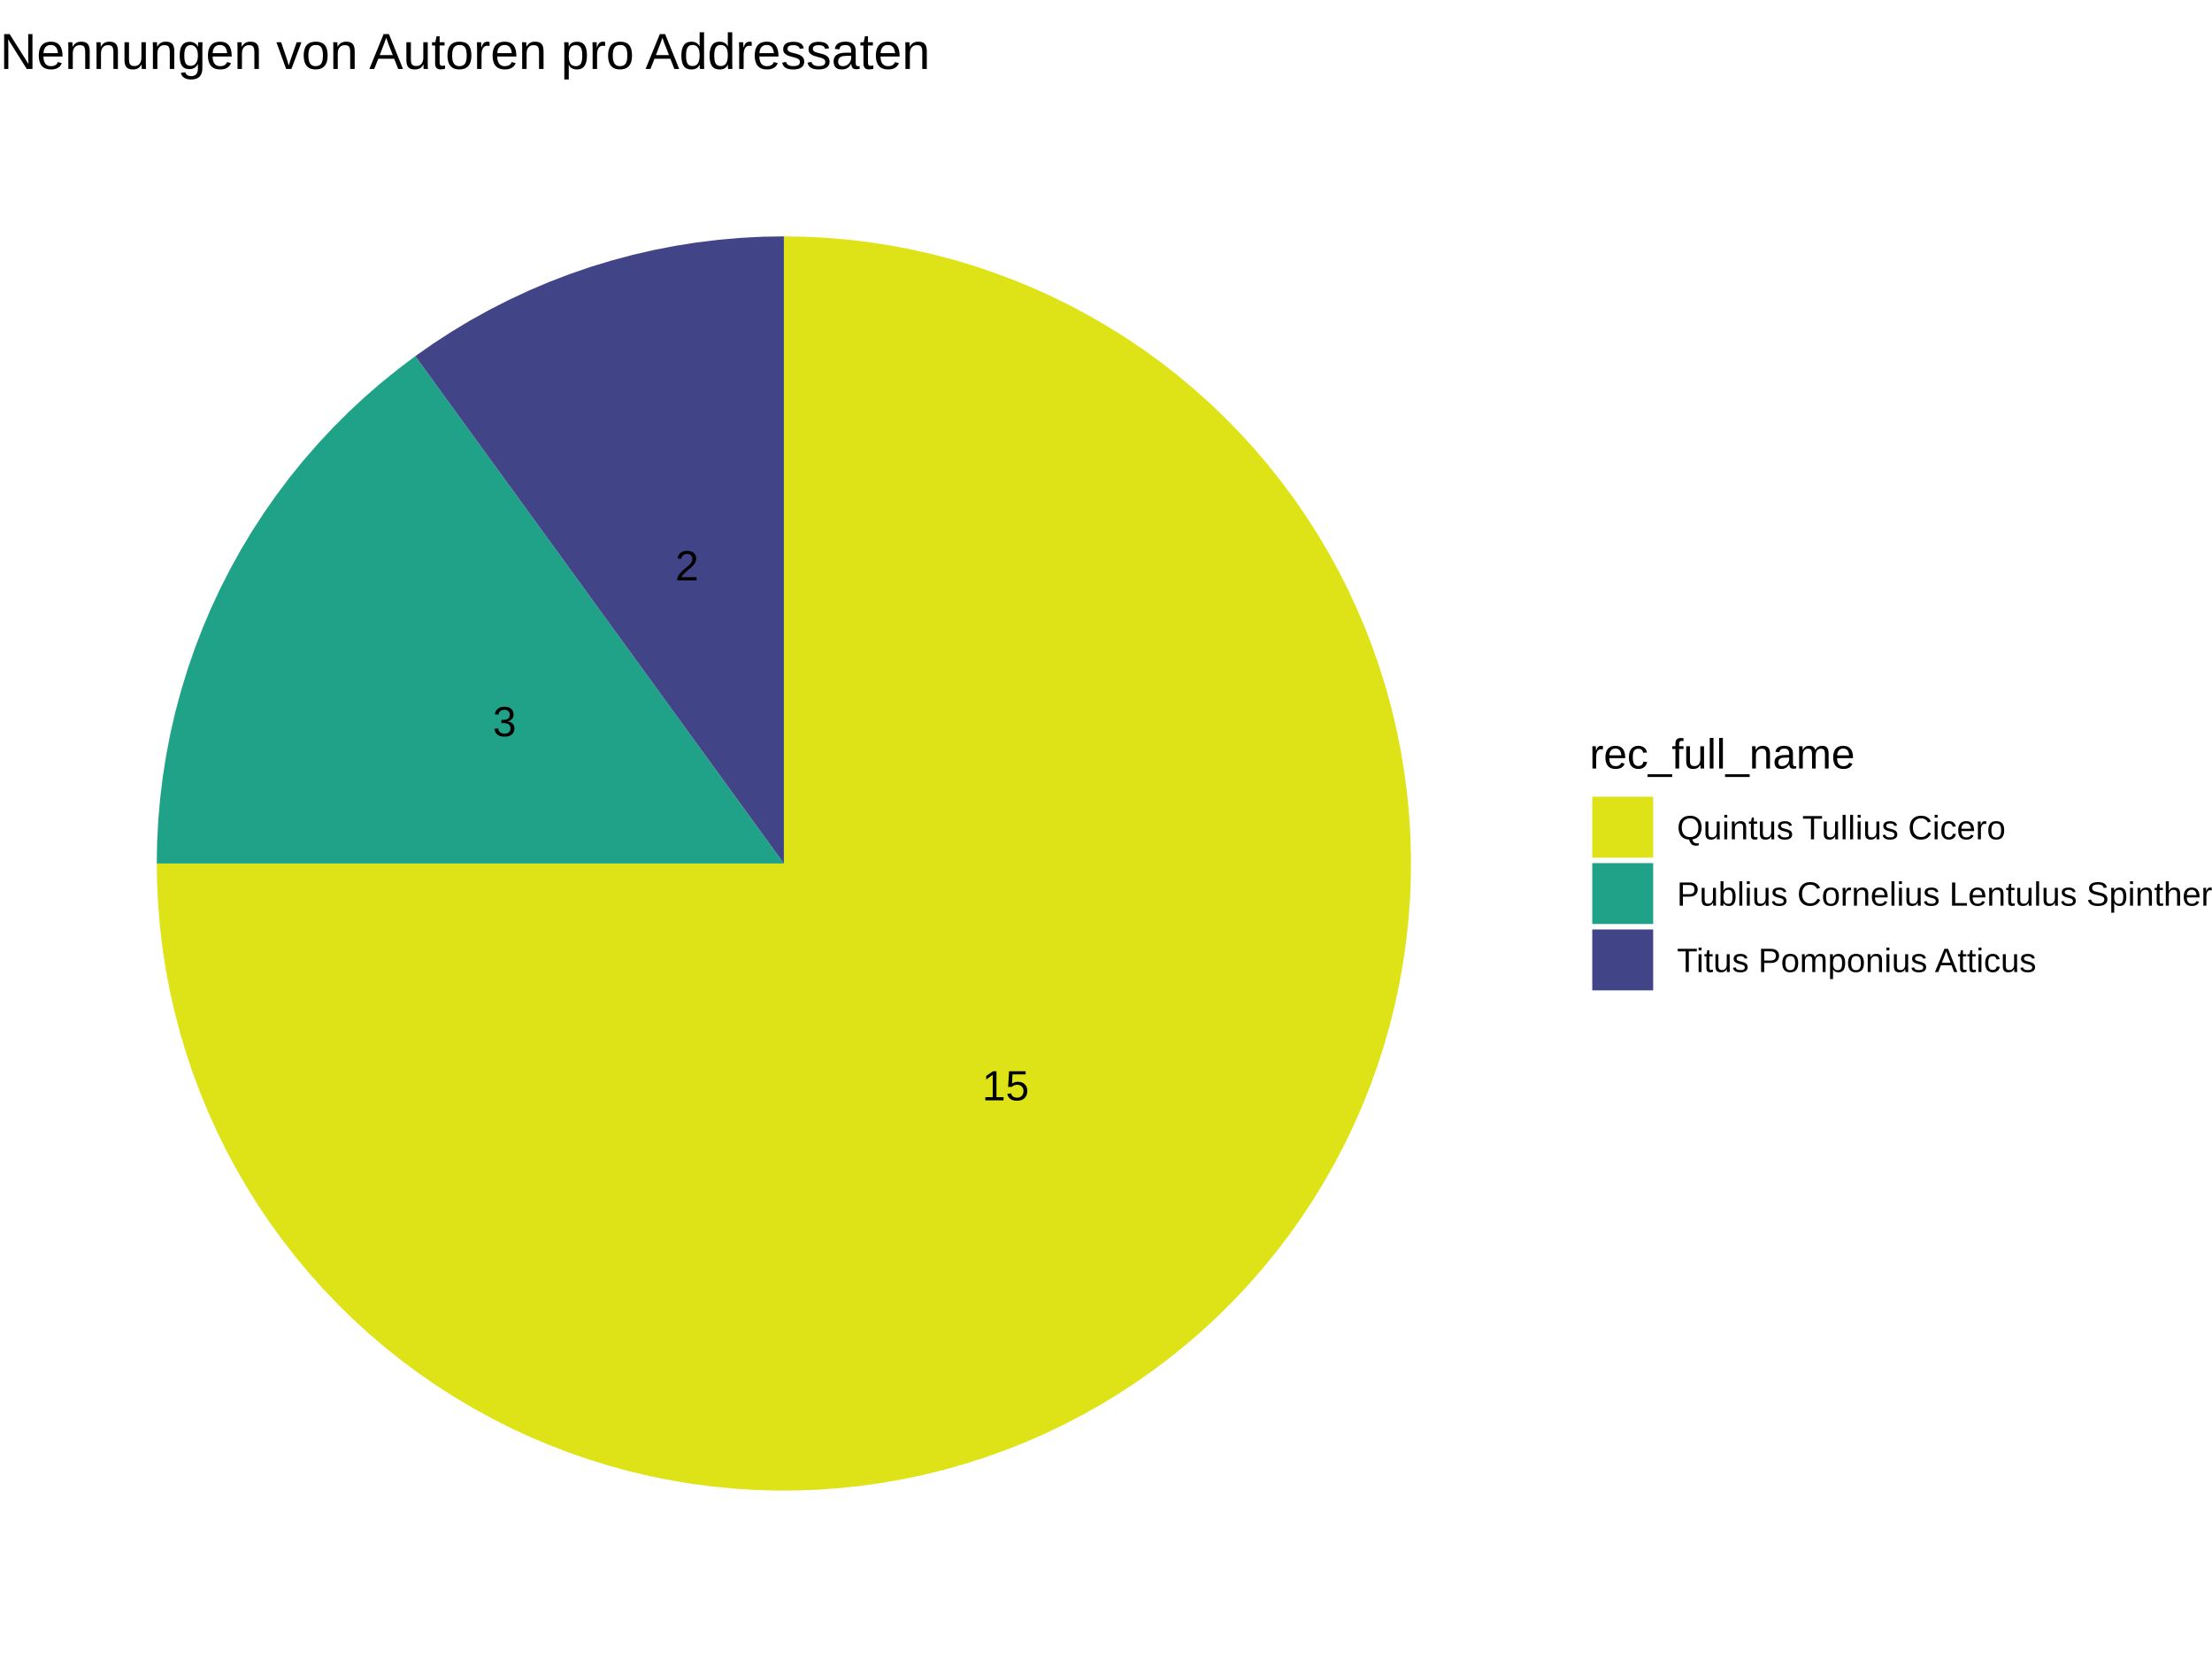
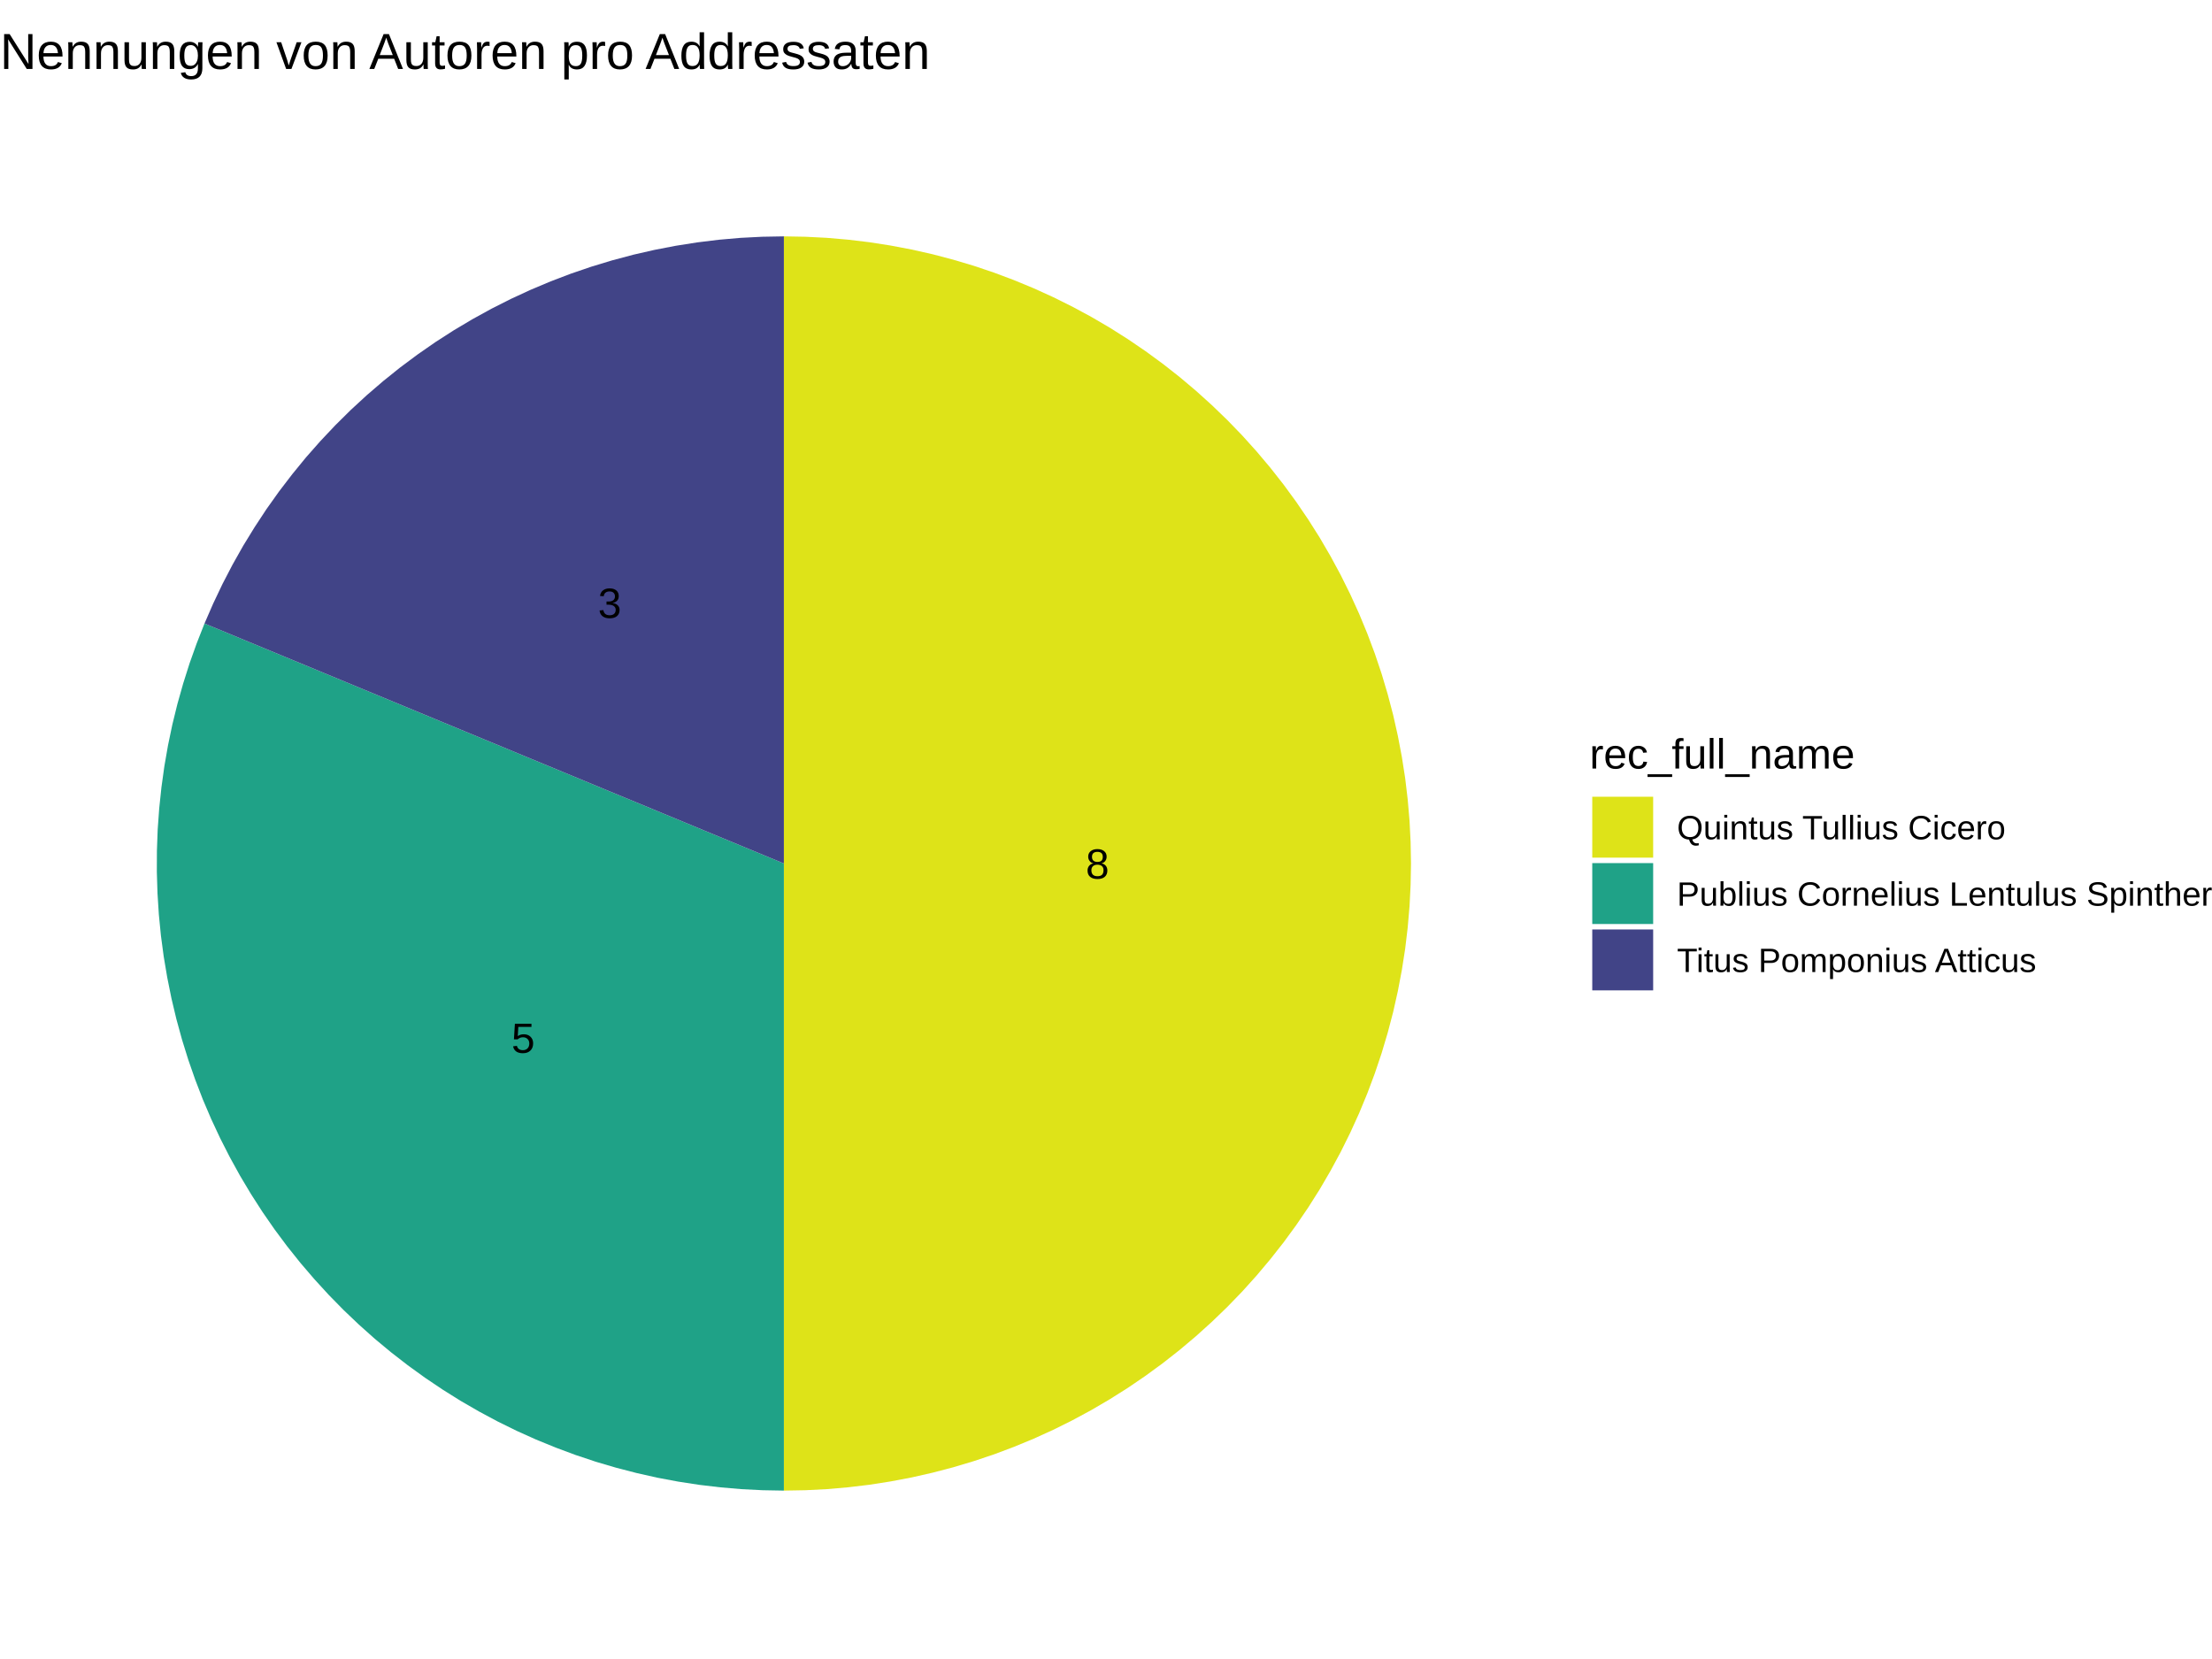
<svg xmlns="http://www.w3.org/2000/svg" width="576.00pt" height="432.00pt" viewBox="0 0 576.00 432.00">
  <g class="svglite">
    <defs>
      <style type="text/css">
    .svglite line, .svglite polyline, .svglite polygon, .svglite path, .svglite rect, .svglite circle {
      fill: none;
      stroke: #000000;
      stroke-linecap: round;
      stroke-linejoin: round;
      stroke-miterlimit: 10.00;
    }
    .svglite text {
      white-space: pre;
    }
    .svglite g.glyphgroup path {
      fill: inherit;
      stroke: none;
    }
  </style>
    </defs>
    <rect width="100%" height="100%" style="stroke: none; fill: none;" />
    <defs>
      <clipPath id="cpMC4wMHw1NzYuMDB8MC4wMHw0MzIuMDA=">
        <rect x="0.00" y="0.00" width="576.00" height="432.00" />
      </clipPath>
    </defs>
    <g clip-path="url(#cpMC4wMHw1NzYuMDB8MC4wMHw0MzIuMDA=)">
</g>
    <defs>
      <clipPath id="cpMC4wMHw1NzYuMDB8My4wM3w0MjguOTc=">
        <rect x="0.00" y="3.03" width="576.00" height="425.94" />
      </clipPath>
    </defs>
    <g clip-path="url(#cpMC4wMHw1NzYuMDB8My4wM3w0MjguOTc=)">
      <rect x="0.00" y="3.03" width="576.00" height="425.94" style="stroke-width: 0.00; stroke: none;" />
    </g>
    <g clip-path="url(#cpMC4wMHw1NzYuMDB8MC4wMHw0MzIuMDA=)">
</g>
    <defs>
      <clipPath id="cpMC4wMHw0MDguMjR8MjAuNzN8NDI4Ljk3">
        <rect x="0" y="20.73" width="408.24" height="408.24" />
      </clipPath>
    </defs>
    <g clip-path="url(#cpMC4wMHw0MDguMjR8MjAuNzN8NDI4Ljk3)">
-       <polygon points="204.12,224.85 198.49,224.85 192.86,224.85 187.23,224.85 181.60,224.85 175.97,224.85 170.34,224.85 164.70,224.85 159.07,224.85 153.44,224.85 147.81,224.85 142.18,224.85 136.55,224.85 130.92,224.85 125.29,224.85 119.66,224.85 114.03,224.85 108.40,224.85 102.76,224.85 97.13,224.85 91.50,224.85 85.87,224.85 80.24,224.85 74.61,224.85 68.98,224.85 63.35,224.85 57.72,224.85 52.09,224.85 46.46,224.85 40.82,224.85 40.92,230.38 41.20,235.91 41.67,241.43 42.32,246.93 43.16,252.40 44.19,257.84 45.40,263.24 46.79,268.60 48.37,273.90 50.12,279.16 52.05,284.34 54.15,289.46 56.43,294.51 58.87,299.48 61.49,304.36 64.26,309.15 67.20,313.84 70.30,318.43 73.55,322.91 76.95,327.28 80.49,331.53 84.18,335.66 88.00,339.66 91.96,343.53 96.05,347.27 100.26,350.86 104.59,354.31 109.04,357.61 113.59,360.75 118.25,363.74 123.01,366.58 127.86,369.24 132.79,371.75 137.81,374.08 142.91,376.24 148.08,378.23 153.31,380.04 158.60,381.67 163.94,383.13 169.33,384.40 174.76,385.48 180.22,386.39 185.71,387.10 191.22,387.64 196.74,387.98 202.28,388.14 207.81,388.10 213.34,387.89 218.86,387.48 224.37,386.89 229.85,386.11 235.30,385.14 240.72,383.99 246.09,382.66 251.41,381.15 256.68,379.46 261.89,377.58 267.04,375.54 272.11,373.32 277.10,370.93 282.01,368.37 286.83,365.65 291.56,362.76 296.18,359.72 300.70,356.52 305.11,353.17 309.40,349.68 313.57,346.04 317.62,342.26 321.53,338.34 325.31,334.30 328.95,330.13 332.45,325.84 335.80,321.43 338.99,316.91 342.04,312.29 344.92,307.56 347.64,302.74 350.20,297.83 352.59,292.84 354.81,287.77 356.86,282.62 358.73,277.41 360.42,272.14 361.93,266.82 363.27,261.44 364.41,256.03 365.38,250.58 366.16,245.10 366.75,239.59 367.16,234.07 367.38,228.54 367.41,223.00 367.25,217.47 366.91,211.94 366.38,206.43 365.66,200.95 364.76,195.48 363.67,190.06 362.40,184.67 360.95,179.33 359.31,174.04 357.50,168.81 355.51,163.64 353.35,158.54 351.02,153.52 348.52,148.58 345.85,143.73 343.02,138.98 340.03,134.32 336.88,129.76 333.58,125.32 330.13,120.99 326.54,116.78 322.81,112.69 318.94,108.73 314.93,104.90 310.80,101.22 306.55,97.67 302.18,94.27 297.70,91.02 293.11,87.93 288.42,84.99 283.63,82.22 278.75,79.60 273.78,77.16 268.74,74.88 263.62,72.78 258.43,70.85 253.18,69.09 247.87,67.52 242.51,66.13 237.11,64.92 231.67,63.89 226.20,63.05 220.70,62.40 215.19,61.93 209.66,61.65 204.12,61.55 204.12,67.18 204.12,72.81 204.12,78.44 204.12,84.08 204.12,89.71 204.12,95.34 204.12,100.97 204.12,106.60 204.12,112.23 204.12,117.86 204.12,123.49 204.12,129.12 204.12,134.75 204.12,140.38 204.12,146.02 204.12,151.65 204.12,157.28 204.12,162.91 204.12,168.54 204.12,174.17 204.12,179.80 204.12,185.43 204.12,191.06 204.12,196.69 204.12,202.33 204.12,207.96 204.12,213.59 204.12,219.22 204.12,224.85 " style="stroke-width: 1.07; stroke: none; stroke-linecap: butt; stroke-linejoin: miter; fill: #DEE318;" />
-       <polygon points="204.12,224.85 200.81,220.29 197.50,215.74 194.19,211.18 190.88,206.63 187.57,202.07 184.26,197.52 180.95,192.96 177.64,188.40 174.33,183.85 171.02,179.29 167.71,174.74 164.40,170.18 161.09,165.63 157.78,161.07 154.47,156.52 151.17,151.96 147.86,147.40 144.55,142.85 141.24,138.29 137.93,133.74 134.62,129.18 131.31,124.63 128.00,120.07 124.69,115.52 121.38,110.96 118.07,106.41 114.76,101.85 111.45,97.29 108.14,92.74 103.59,96.17 99.16,99.76 94.85,103.50 90.69,107.38 86.66,111.41 82.77,115.58 79.03,119.88 75.44,124.31 72.01,128.87 68.74,133.53 65.64,138.31 62.70,143.20 59.94,148.19 57.35,153.26 54.94,158.43 52.71,163.68 50.67,169.00 48.82,174.39 47.15,179.84 45.67,185.34 44.39,190.90 43.31,196.49 42.41,202.12 41.72,207.78 41.22,213.46 40.92,219.15 40.82,224.85 46.46,224.85 52.09,224.85 57.72,224.85 63.35,224.85 68.98,224.85 74.61,224.85 80.24,224.85 85.87,224.85 91.50,224.85 97.13,224.85 102.76,224.85 108.40,224.85 114.03,224.85 119.66,224.85 125.29,224.85 130.92,224.85 136.55,224.85 142.18,224.85 147.81,224.85 153.44,224.85 159.07,224.85 164.70,224.85 170.34,224.85 175.97,224.85 181.60,224.85 187.23,224.85 192.86,224.85 198.49,224.85 204.12,224.85 " style="stroke-width: 1.07; stroke: none; stroke-linecap: butt; stroke-linejoin: miter; fill: #1FA287;" />
-       <polygon points="204.12,224.85 204.12,219.22 204.12,213.59 204.12,207.96 204.12,202.33 204.12,196.69 204.12,191.06 204.12,185.43 204.12,179.80 204.12,174.17 204.12,168.54 204.12,162.91 204.12,157.28 204.12,151.65 204.12,146.02 204.12,140.38 204.12,134.75 204.12,129.12 204.12,123.49 204.12,117.86 204.12,112.23 204.12,106.60 204.12,100.97 204.12,95.34 204.12,89.71 204.12,84.08 204.12,78.44 204.12,72.81 204.12,67.18 204.12,61.55 198.42,61.65 192.73,61.95 187.05,62.45 181.39,63.14 175.77,64.03 170.17,65.12 164.62,66.40 159.11,67.88 153.66,69.54 148.27,71.40 142.95,73.44 137.70,75.67 132.54,78.08 127.46,80.67 122.47,83.43 117.59,86.37 112.81,89.47 108.14,92.74 111.45,97.29 114.76,101.85 118.07,106.41 121.38,110.96 124.69,115.52 128.00,120.07 131.31,124.63 134.62,129.18 137.93,133.74 141.24,138.29 144.55,142.85 147.86,147.40 151.17,151.96 154.47,156.52 157.78,161.07 161.09,165.63 164.40,170.18 167.71,174.74 171.02,179.29 174.33,183.85 177.64,188.40 180.95,192.96 184.26,197.52 187.57,202.07 190.88,206.63 194.19,211.18 197.50,215.74 200.81,220.29 204.12,224.85 " style="stroke-width: 1.07; stroke: none; stroke-linecap: butt; stroke-linejoin: miter; fill: #414487;" />
-       <text x="261.86" y="286.52" text-anchor="middle" style="font-size: 11.00px; font-family: &quot;Arial&quot;;" textLength="12.25px" lengthAdjust="spacingAndGlyphs">15</text>
-       <text x="131.37" y="191.72" text-anchor="middle" style="font-size: 11.00px; font-family: &quot;Arial&quot;;" textLength="6.12px" lengthAdjust="spacingAndGlyphs">3</text>
-       <text x="178.89" y="151.13" text-anchor="middle" style="font-size: 11.00px; font-family: &quot;Arial&quot;;" textLength="6.12px" lengthAdjust="spacingAndGlyphs">2</text>
+       <polygon points="204.12,224.85 204.12,230.48 204.12,236.11 204.12,241.74 204.12,247.37 204.12,253.00 204.12,258.63 204.12,264.27 204.12,269.90 204.12,275.53 204.12,281.16 204.12,286.79 204.12,292.42 204.12,298.05 204.12,303.68 204.12,309.31 204.12,314.94 204.12,320.57 204.12,326.21 204.12,331.84 204.12,337.47 204.12,343.10 204.12,348.73 204.12,354.36 204.12,359.99 204.12,365.62 204.12,371.25 204.12,376.88 204.12,382.52 204.12,388.15 209.70,388.05 215.27,387.77 220.82,387.29 226.36,386.63 231.87,385.77 237.35,384.73 242.78,383.50 248.18,382.09 253.52,380.49 258.81,378.72 264.03,376.76 269.18,374.63 274.26,372.32 279.25,369.84 284.16,367.19 288.97,364.37 293.68,361.40 298.29,358.26 302.79,354.97 307.18,351.52 311.44,347.93 315.58,344.19 319.59,340.32 323.47,336.31 327.20,332.17 330.79,327.90 334.24,323.52 337.53,319.02 340.67,314.41 343.65,309.70 346.46,304.88 349.11,299.98 351.59,294.98 353.90,289.91 356.03,284.76 357.99,279.53 359.77,274.25 361.36,268.91 362.78,263.51 364.00,258.07 365.04,252.59 365.90,247.08 366.56,241.55 367.04,235.99 367.32,230.42 367.42,224.85 367.32,219.27 367.04,213.71 366.56,208.15 365.90,202.61 365.04,197.10 364.00,191.63 362.78,186.19 361.36,180.79 359.77,175.45 357.99,170.16 356.03,164.94 353.90,159.79 351.59,154.72 349.11,149.72 346.46,144.82 343.65,140.00 340.67,135.29 337.53,130.68 334.24,126.18 330.79,121.79 327.20,117.53 323.47,113.39 319.59,109.38 315.58,105.51 311.44,101.77 307.18,98.18 302.79,94.73 298.29,91.44 293.68,88.30 288.97,85.32 284.16,82.51 279.25,79.86 274.26,77.38 269.18,75.07 264.03,72.94 258.81,70.98 253.52,69.20 248.18,67.61 242.78,66.19 237.35,64.97 231.87,63.93 226.36,63.07 220.82,62.41 215.27,61.93 209.70,61.65 204.12,61.55 204.12,67.18 204.12,72.81 204.12,78.44 204.12,84.08 204.12,89.71 204.12,95.34 204.12,100.97 204.12,106.60 204.12,112.23 204.12,117.86 204.12,123.49 204.12,129.12 204.12,134.75 204.12,140.38 204.12,146.02 204.12,151.65 204.12,157.28 204.12,162.91 204.12,168.54 204.12,174.17 204.12,179.80 204.12,185.43 204.12,191.06 204.12,196.69 204.12,202.33 204.12,207.96 204.12,213.59 204.12,219.22 204.12,224.85 " style="stroke-width: 1.07; stroke: none; stroke-linecap: butt; stroke-linejoin: miter; fill: #DEE318;" />
+       <polygon points="204.12,224.85 198.92,222.69 193.72,220.54 188.51,218.38 183.31,216.23 178.11,214.07 172.91,211.92 167.71,209.76 162.50,207.61 157.30,205.46 152.10,203.30 146.90,201.15 141.69,198.99 136.49,196.84 131.29,194.68 126.09,192.53 120.88,190.37 115.68,188.22 110.48,186.06 105.28,183.91 100.08,181.75 94.87,179.60 89.67,177.44 84.47,175.29 79.27,173.13 74.06,170.98 68.86,168.82 63.66,166.67 58.46,164.51 53.25,162.36 51.23,167.50 49.37,172.71 47.70,177.98 46.20,183.30 44.88,188.67 43.75,194.08 42.80,199.52 42.04,205.00 41.46,210.49 41.06,216.01 40.86,221.53 40.84,227.06 41.01,232.59 41.36,238.10 41.90,243.60 42.63,249.08 43.55,254.54 44.64,259.95 45.92,265.33 47.38,270.66 49.02,275.94 50.84,281.16 52.83,286.32 55.00,291.40 57.34,296.41 59.85,301.34 62.52,306.18 65.35,310.92 68.34,315.57 71.49,320.12 74.79,324.55 78.24,328.87 81.84,333.07 85.57,337.15 89.44,341.10 93.44,344.91 97.56,348.59 101.81,352.12 106.18,355.51 110.66,358.75 115.25,361.84 119.93,364.77 124.72,367.54 129.59,370.15 134.55,372.59 139.59,374.86 144.71,376.95 149.89,378.88 155.13,380.63 160.43,382.19 165.79,383.58 171.18,384.79 176.61,385.81 182.08,386.65 187.57,387.30 193.07,387.77 198.59,388.05 204.12,388.15 204.12,382.52 204.12,376.88 204.12,371.25 204.12,365.62 204.12,359.99 204.12,354.36 204.12,348.73 204.12,343.10 204.12,337.47 204.12,331.84 204.12,326.21 204.12,320.57 204.12,314.94 204.12,309.31 204.12,303.68 204.12,298.05 204.12,292.42 204.12,286.79 204.12,281.16 204.12,275.53 204.12,269.90 204.12,264.27 204.12,258.63 204.12,253.00 204.12,247.37 204.12,241.74 204.12,236.11 204.12,230.48 204.12,224.85 " style="stroke-width: 1.07; stroke: none; stroke-linecap: butt; stroke-linejoin: miter; fill: #1FA287;" />
+       <polygon points="204.12,224.85 204.12,219.22 204.12,213.59 204.12,207.96 204.12,202.33 204.12,196.69 204.12,191.06 204.12,185.43 204.12,179.80 204.12,174.17 204.12,168.54 204.12,162.91 204.12,157.28 204.12,151.65 204.12,146.02 204.12,140.38 204.12,134.75 204.12,129.12 204.12,123.49 204.12,117.86 204.12,112.23 204.12,106.60 204.12,100.97 204.12,95.34 204.12,89.71 204.12,84.08 204.12,78.44 204.12,72.81 204.12,67.18 204.12,61.55 198.46,61.65 192.81,61.94 187.18,62.43 181.56,63.12 175.97,64.00 170.42,65.07 164.90,66.33 159.43,67.79 154.02,69.43 148.66,71.26 143.38,73.27 138.16,75.47 133.03,77.84 127.98,80.39 123.02,83.12 118.16,86.01 113.40,89.07 108.75,92.30 104.21,95.68 99.80,99.22 95.51,102.91 91.35,106.74 87.33,110.72 83.44,114.84 79.70,119.08 76.12,123.46 72.68,127.95 69.40,132.56 66.29,137.29 63.33,142.11 60.55,147.04 57.94,152.06 55.51,157.17 53.25,162.36 58.46,164.51 63.66,166.67 68.86,168.82 74.06,170.98 79.27,173.13 84.47,175.29 89.67,177.44 94.87,179.60 100.08,181.75 105.28,183.91 110.48,186.06 115.68,188.22 120.88,190.37 126.09,192.53 131.29,194.68 136.49,196.84 141.69,198.99 146.90,201.15 152.10,203.30 157.30,205.46 162.50,207.61 167.71,209.76 172.91,211.92 178.11,214.07 183.31,216.23 188.51,218.38 193.72,220.54 198.92,222.69 204.12,224.85 " style="stroke-width: 1.07; stroke: none; stroke-linecap: butt; stroke-linejoin: miter; fill: #414487;" />
+       <text x="285.77" y="228.79" text-anchor="middle" style="font-size: 11.00px; font-family: &quot;Arial&quot;;" textLength="6.12px" lengthAdjust="spacingAndGlyphs">8</text>
+       <text x="136.23" y="274.15" text-anchor="middle" style="font-size: 11.00px; font-family: &quot;Arial&quot;;" textLength="6.12px" lengthAdjust="spacingAndGlyphs">5</text>
+       <text x="158.76" y="160.90" text-anchor="middle" style="font-size: 11.00px; font-family: &quot;Arial&quot;;" textLength="6.12px" lengthAdjust="spacingAndGlyphs">3</text>
    </g>
    <g clip-path="url(#cpMC4wMHw1NzYuMDB8MC4wMHw0MzIuMDA=)">
      <text x="413.91" y="200.13" style="font-size: 11.00px; font-family: &quot;Arial&quot;;" textLength="69.12px" lengthAdjust="spacingAndGlyphs">rec_full_name</text>
      <rect x="414.62" y="207.47" width="15.86" height="15.86" style="stroke-width: 1.07; stroke: none; stroke-linecap: butt; stroke-linejoin: miter; fill: #DEE318;" />
      <rect x="414.62" y="224.75" width="15.86" height="15.86" style="stroke-width: 1.07; stroke: none; stroke-linecap: butt; stroke-linejoin: miter; fill: #1FA287;" />
      <rect x="414.62" y="242.03" width="15.86" height="15.86" style="stroke-width: 1.07; stroke: none; stroke-linecap: butt; stroke-linejoin: miter; fill: #414487;" />
      <text x="436.67" y="218.56" style="font-size: 8.80px; font-family: &quot;Arial&quot;;" textLength="85.55px" lengthAdjust="spacingAndGlyphs">Quintus Tullius Cicero</text>
      <text x="436.67" y="235.84" style="font-size: 8.80px; font-family: &quot;Arial&quot;;" textLength="139.33px" lengthAdjust="spacingAndGlyphs">Publius Cornelius Lentulus Spinther</text>
      <text x="436.67" y="253.12" style="font-size: 8.80px; font-family: &quot;Arial&quot;;" textLength="93.55px" lengthAdjust="spacingAndGlyphs">Titus Pomponius Atticus</text>
      <text x="0" y="17.96" style="font-size: 13.20px; font-family: &quot;Arial&quot;;" textLength="241.77px" lengthAdjust="spacingAndGlyphs">Nennungen von Autoren pro Addressaten</text>
    </g>
  </g>
</svg>
